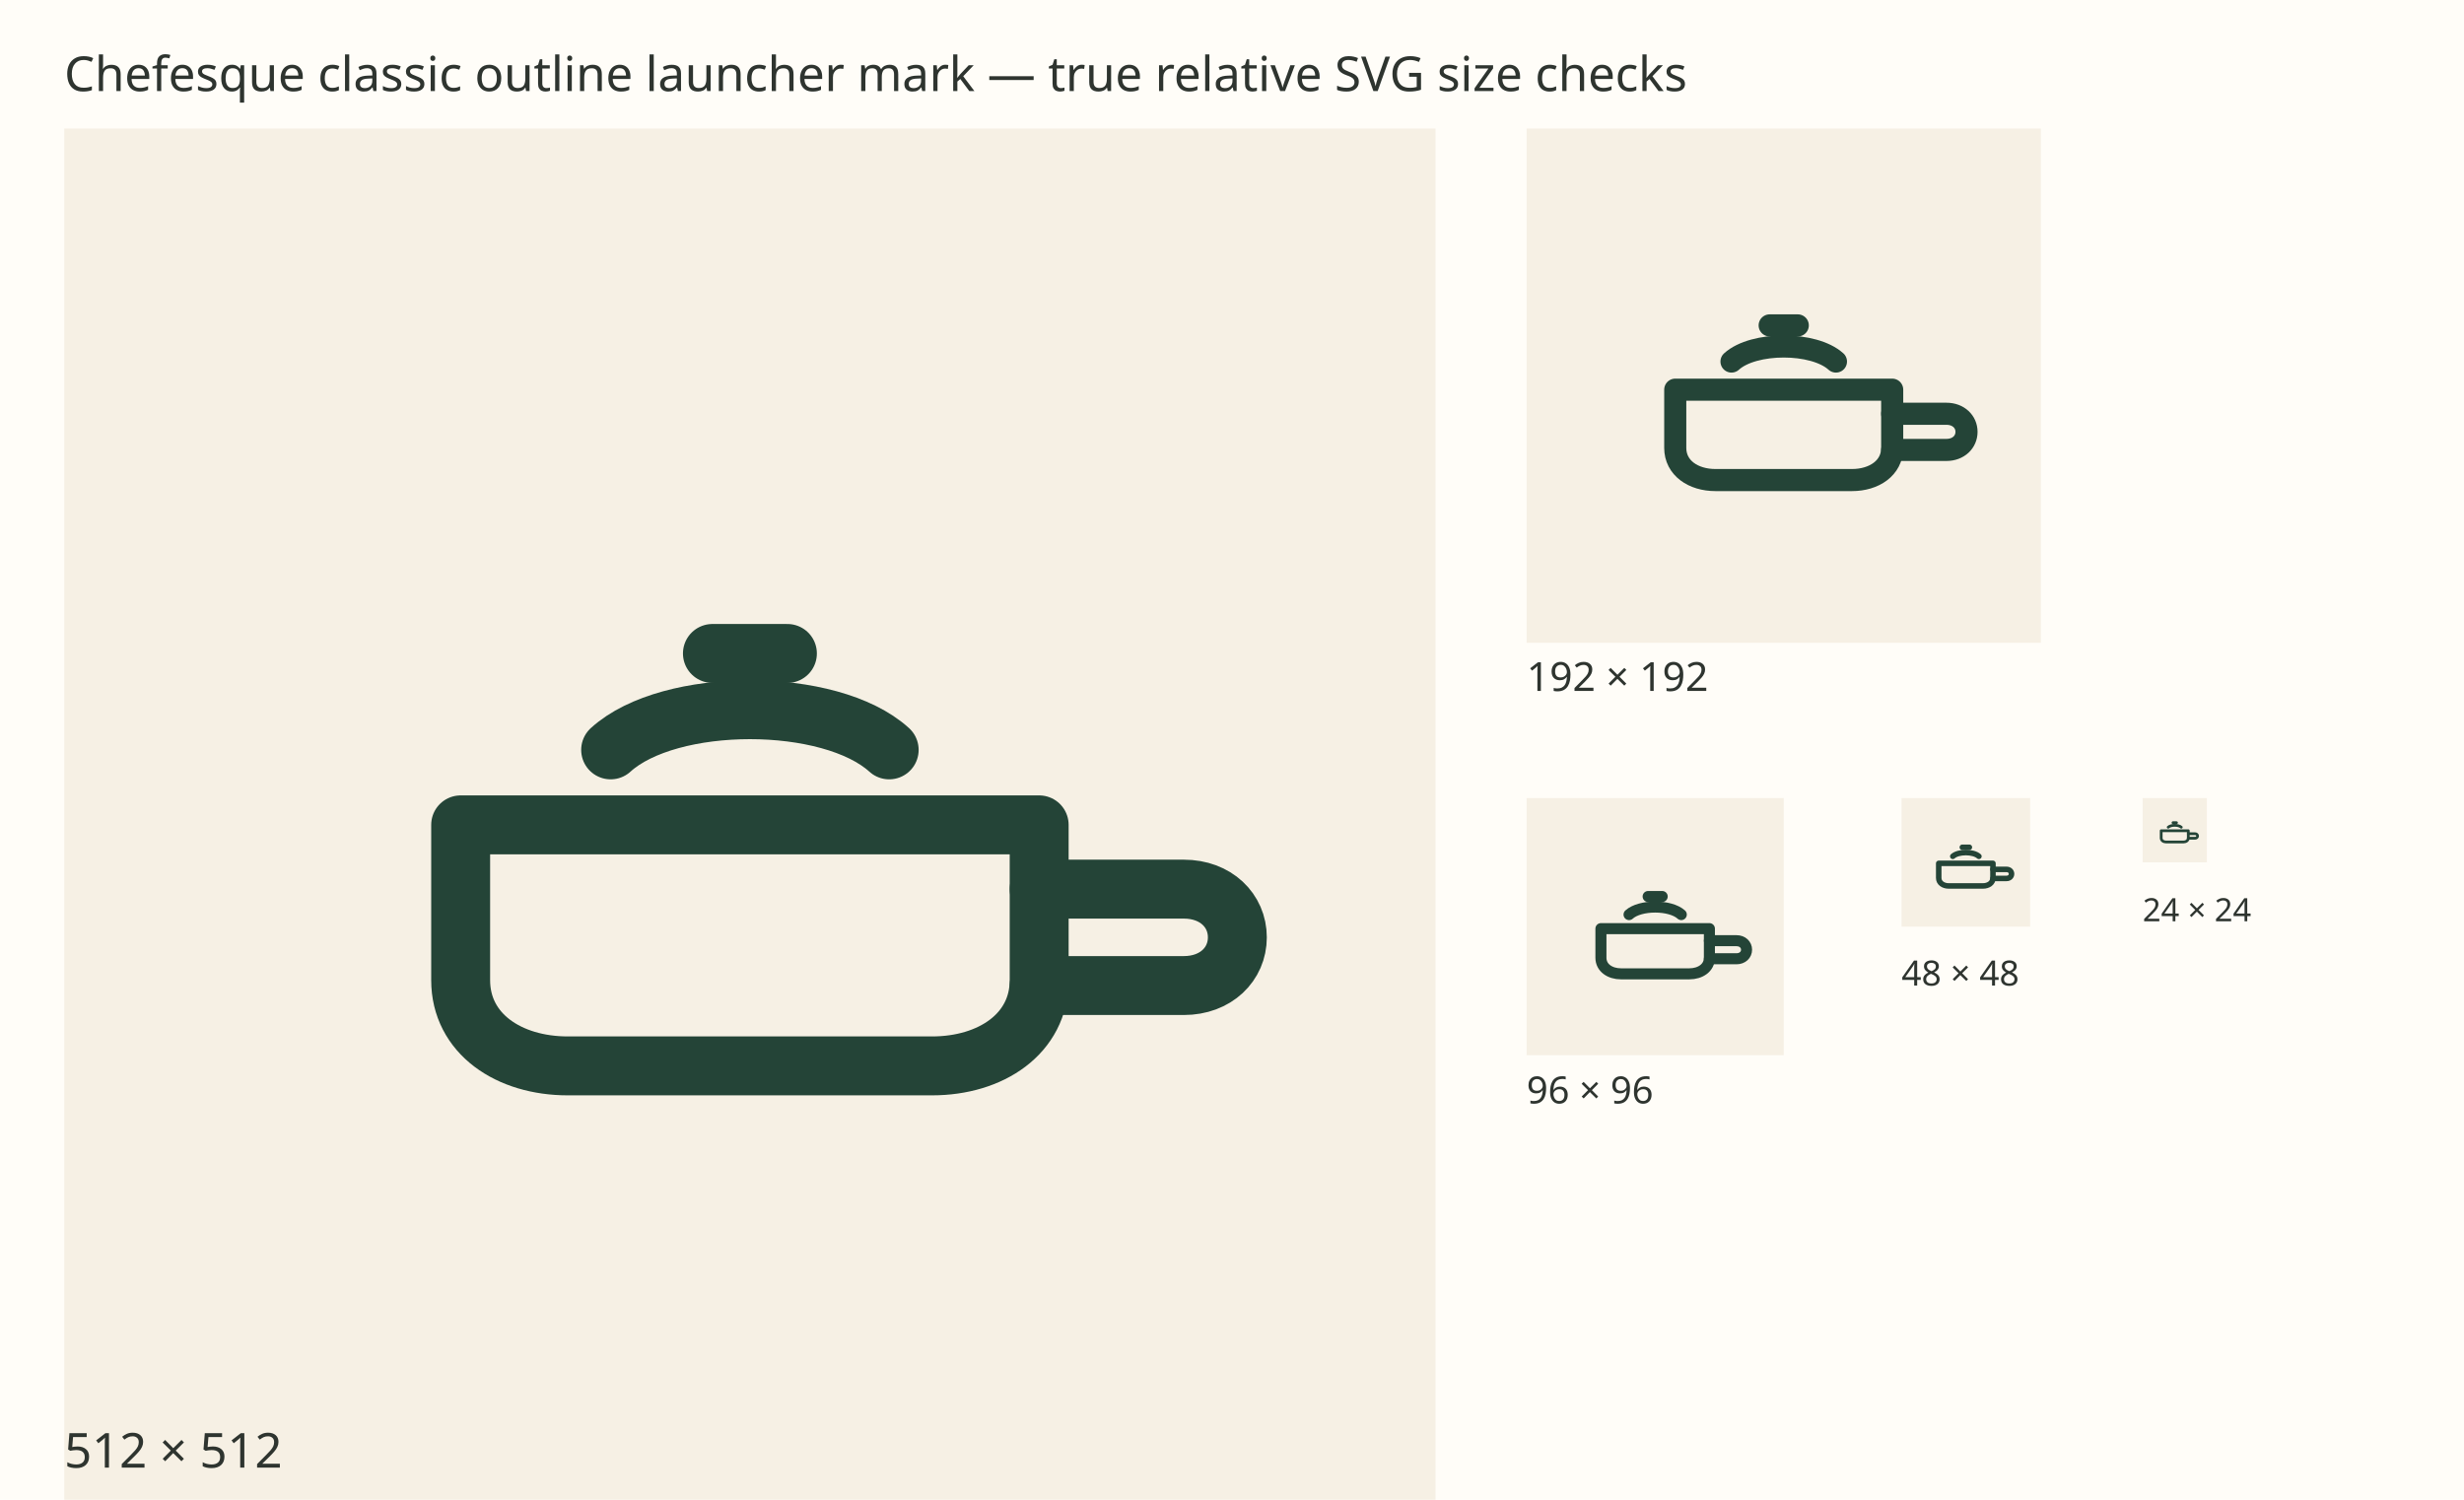
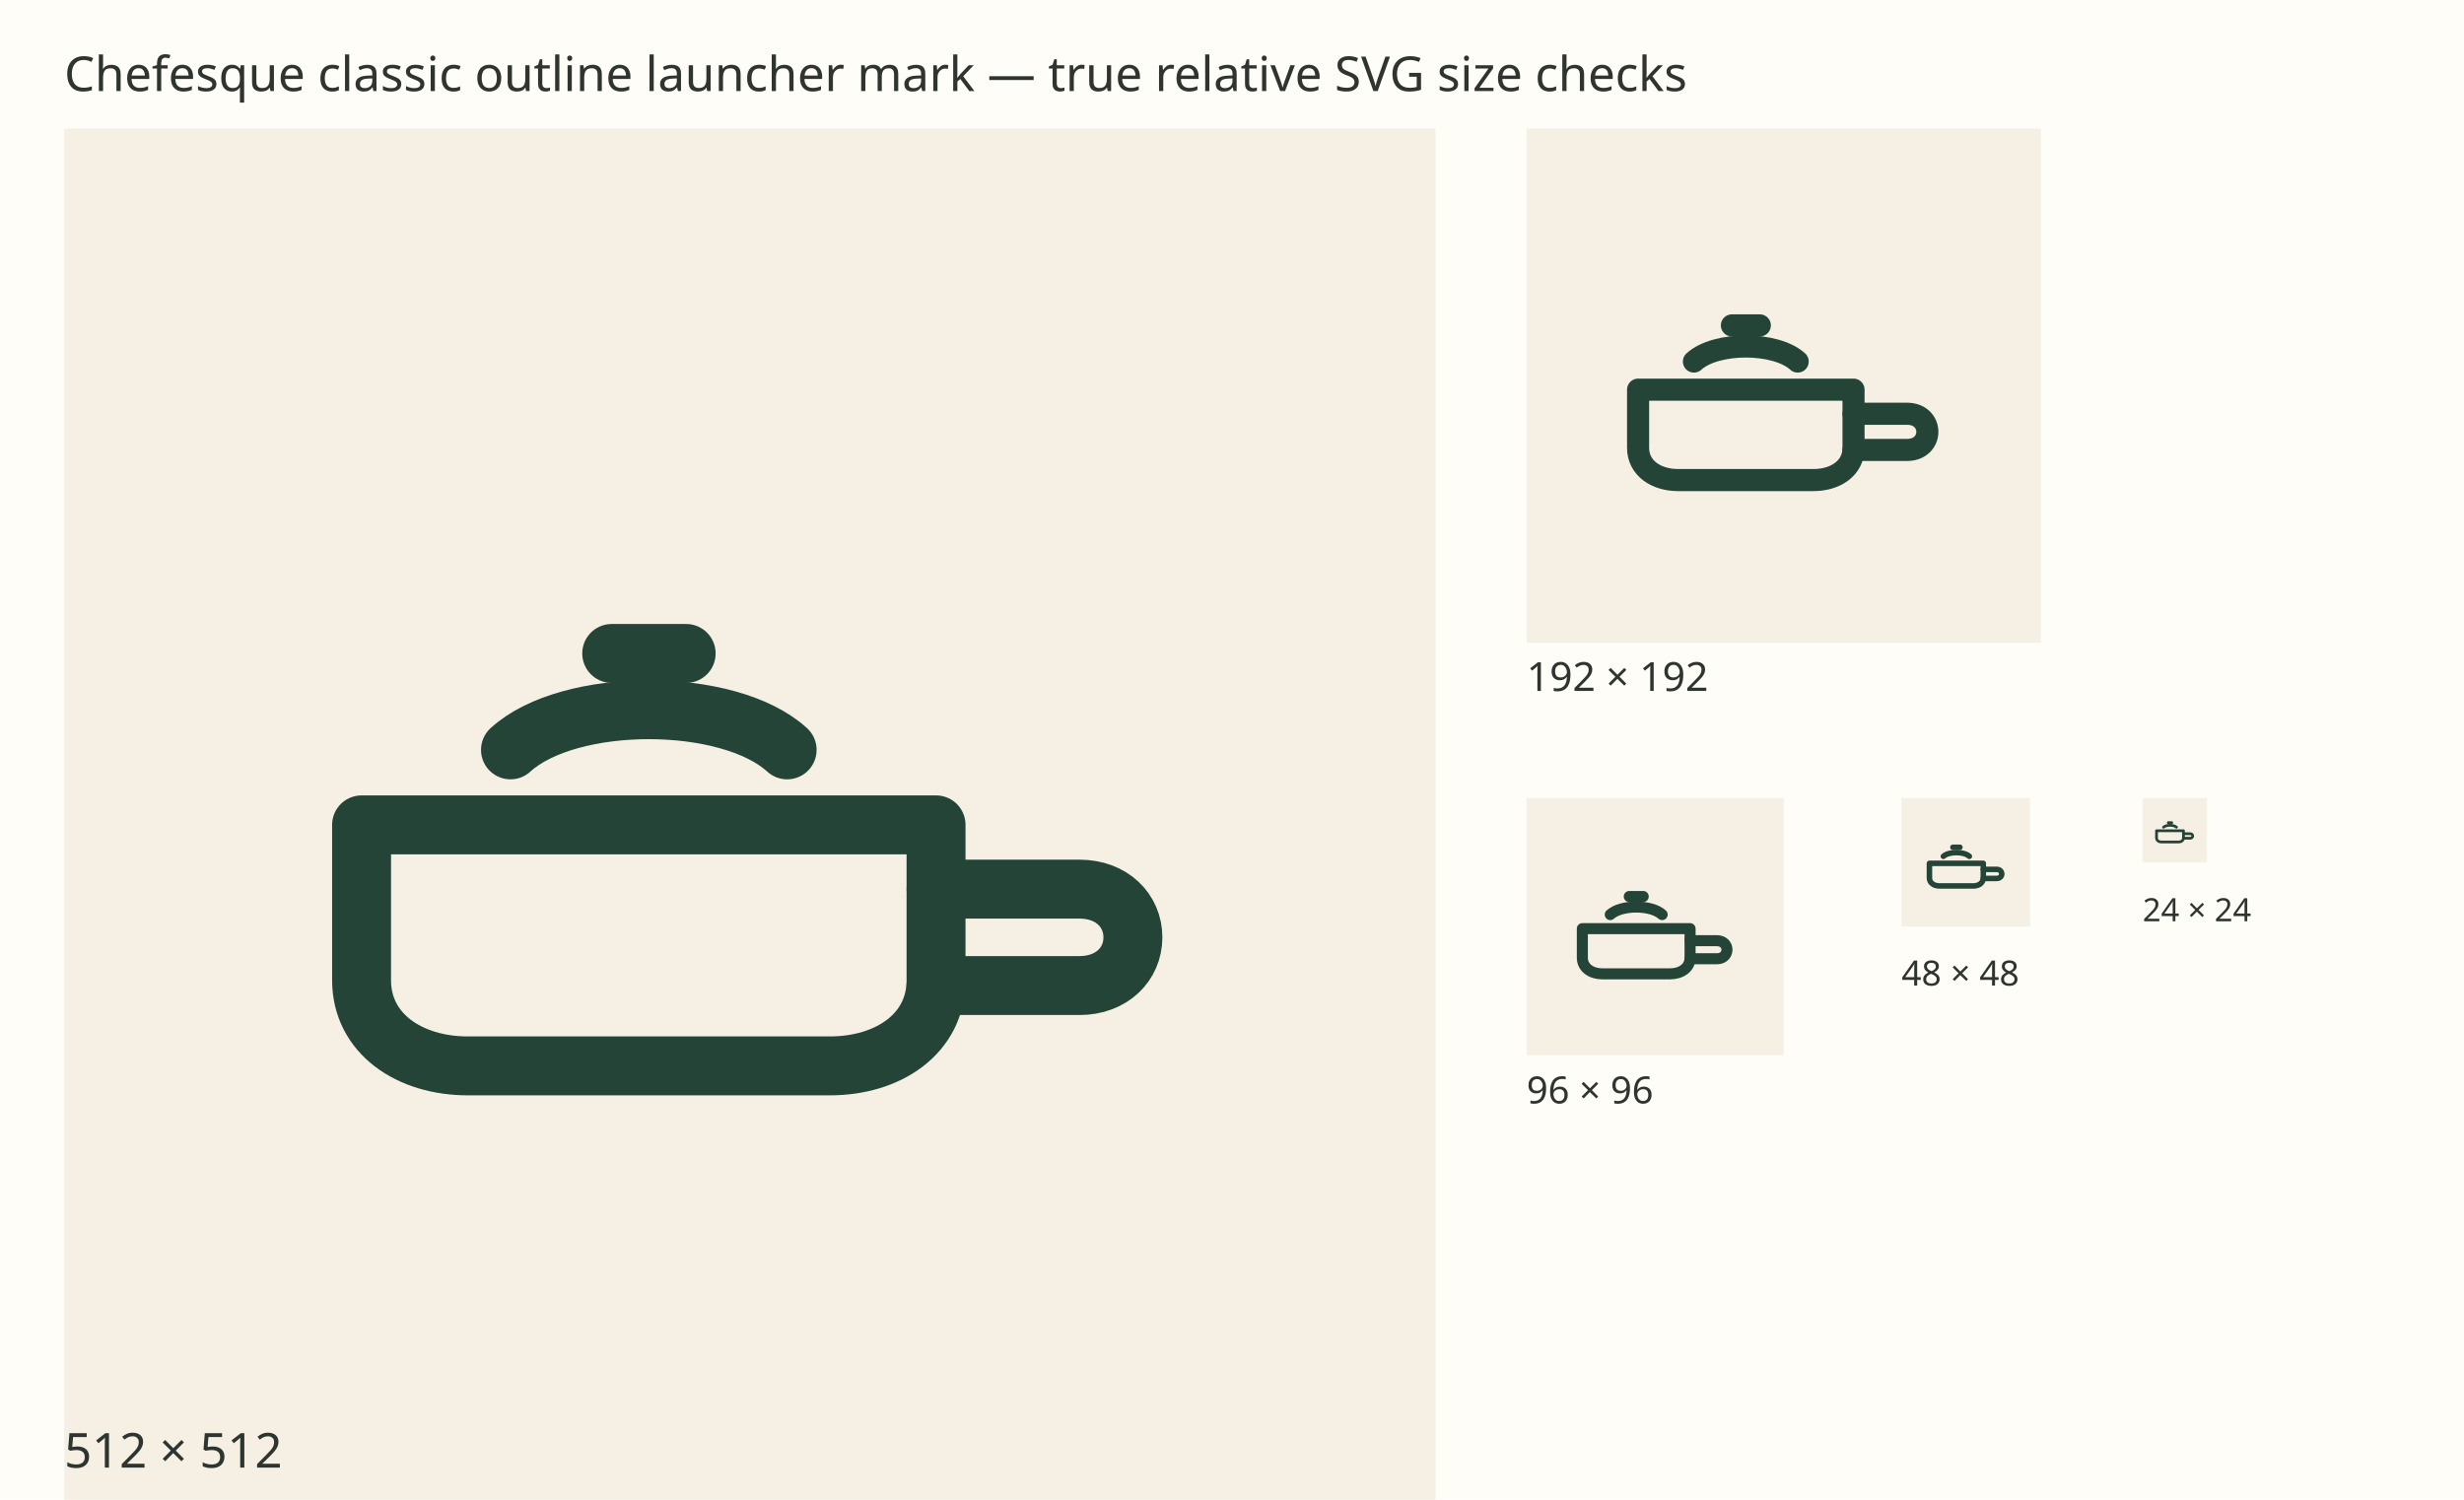
<svg xmlns="http://www.w3.org/2000/svg" width="920" height="560" viewBox="0 0 920 560" role="img" aria-labelledby="title desc">
  <defs>
    <g id="saucepan" fill="none" stroke="#244437" stroke-width="22" stroke-linecap="round" stroke-linejoin="round">
-       <path d="M148 260H364V318C364 338 346 350 324 350H188C166 350 148 338 148 318V260" />
-       <path d="M204 232C226 212 286 212 308 232" />
-       <path d="M242 196H270" />
-       <path d="M364 284H418C430 284 438 292 438 302C438 312 430 320 418 320H364" />
+       <path d="M111 260H325.5V318C325.5 338 307.7 350 285.8 350H150.7C128.9 350 111 338 111 318V260" />
+       <path d="M166.6 232C188.5 212 248 212 269.9 232" />
+       <path d="M204.4 196H232.2" />
+       <path d="M325.5 284H379.1C391.1 284 399 292 399 302C399 312 391.1 320 379.1 320H325.5" />
    </g>
    <g id="logo">
      <rect width="512" height="512" fill="#F6F0E4" />
      <use href="#saucepan" />
    </g>
  </defs>
  <rect width="920" height="560" fill="#FFFDF8" />
  <text x="24" y="34" font-family="sans-serif" font-size="18" fill="#2E342F">Chefesque classic outline launcher mark — true relative SVG size checks</text>
  <g transform="translate(24 48)">
    <use href="#logo" />
    <text x="0" y="500" font-family="sans-serif" font-size="18" fill="#2E342F">512 × 512</text>
  </g>
  <g transform="translate(570 48) scale(.375)">
    <use href="#logo" />
  </g>
  <text x="570" y="258" font-family="sans-serif" font-size="15" fill="#2E342F">192 × 192</text>
  <g transform="translate(570 298) scale(.1875)">
    <use href="#logo" />
  </g>
  <text x="570" y="412" font-family="sans-serif" font-size="14" fill="#2E342F">96 × 96</text>
  <g transform="translate(710 298) scale(.09375)">
    <use href="#logo" />
  </g>
  <text x="710" y="368" font-family="sans-serif" font-size="13" fill="#2E342F">48 × 48</text>
  <g transform="translate(800 298) scale(.046875)">
    <use href="#logo" />
  </g>
  <text x="800" y="344" font-family="sans-serif" font-size="12" fill="#2E342F">24 × 24</text>
</svg>
